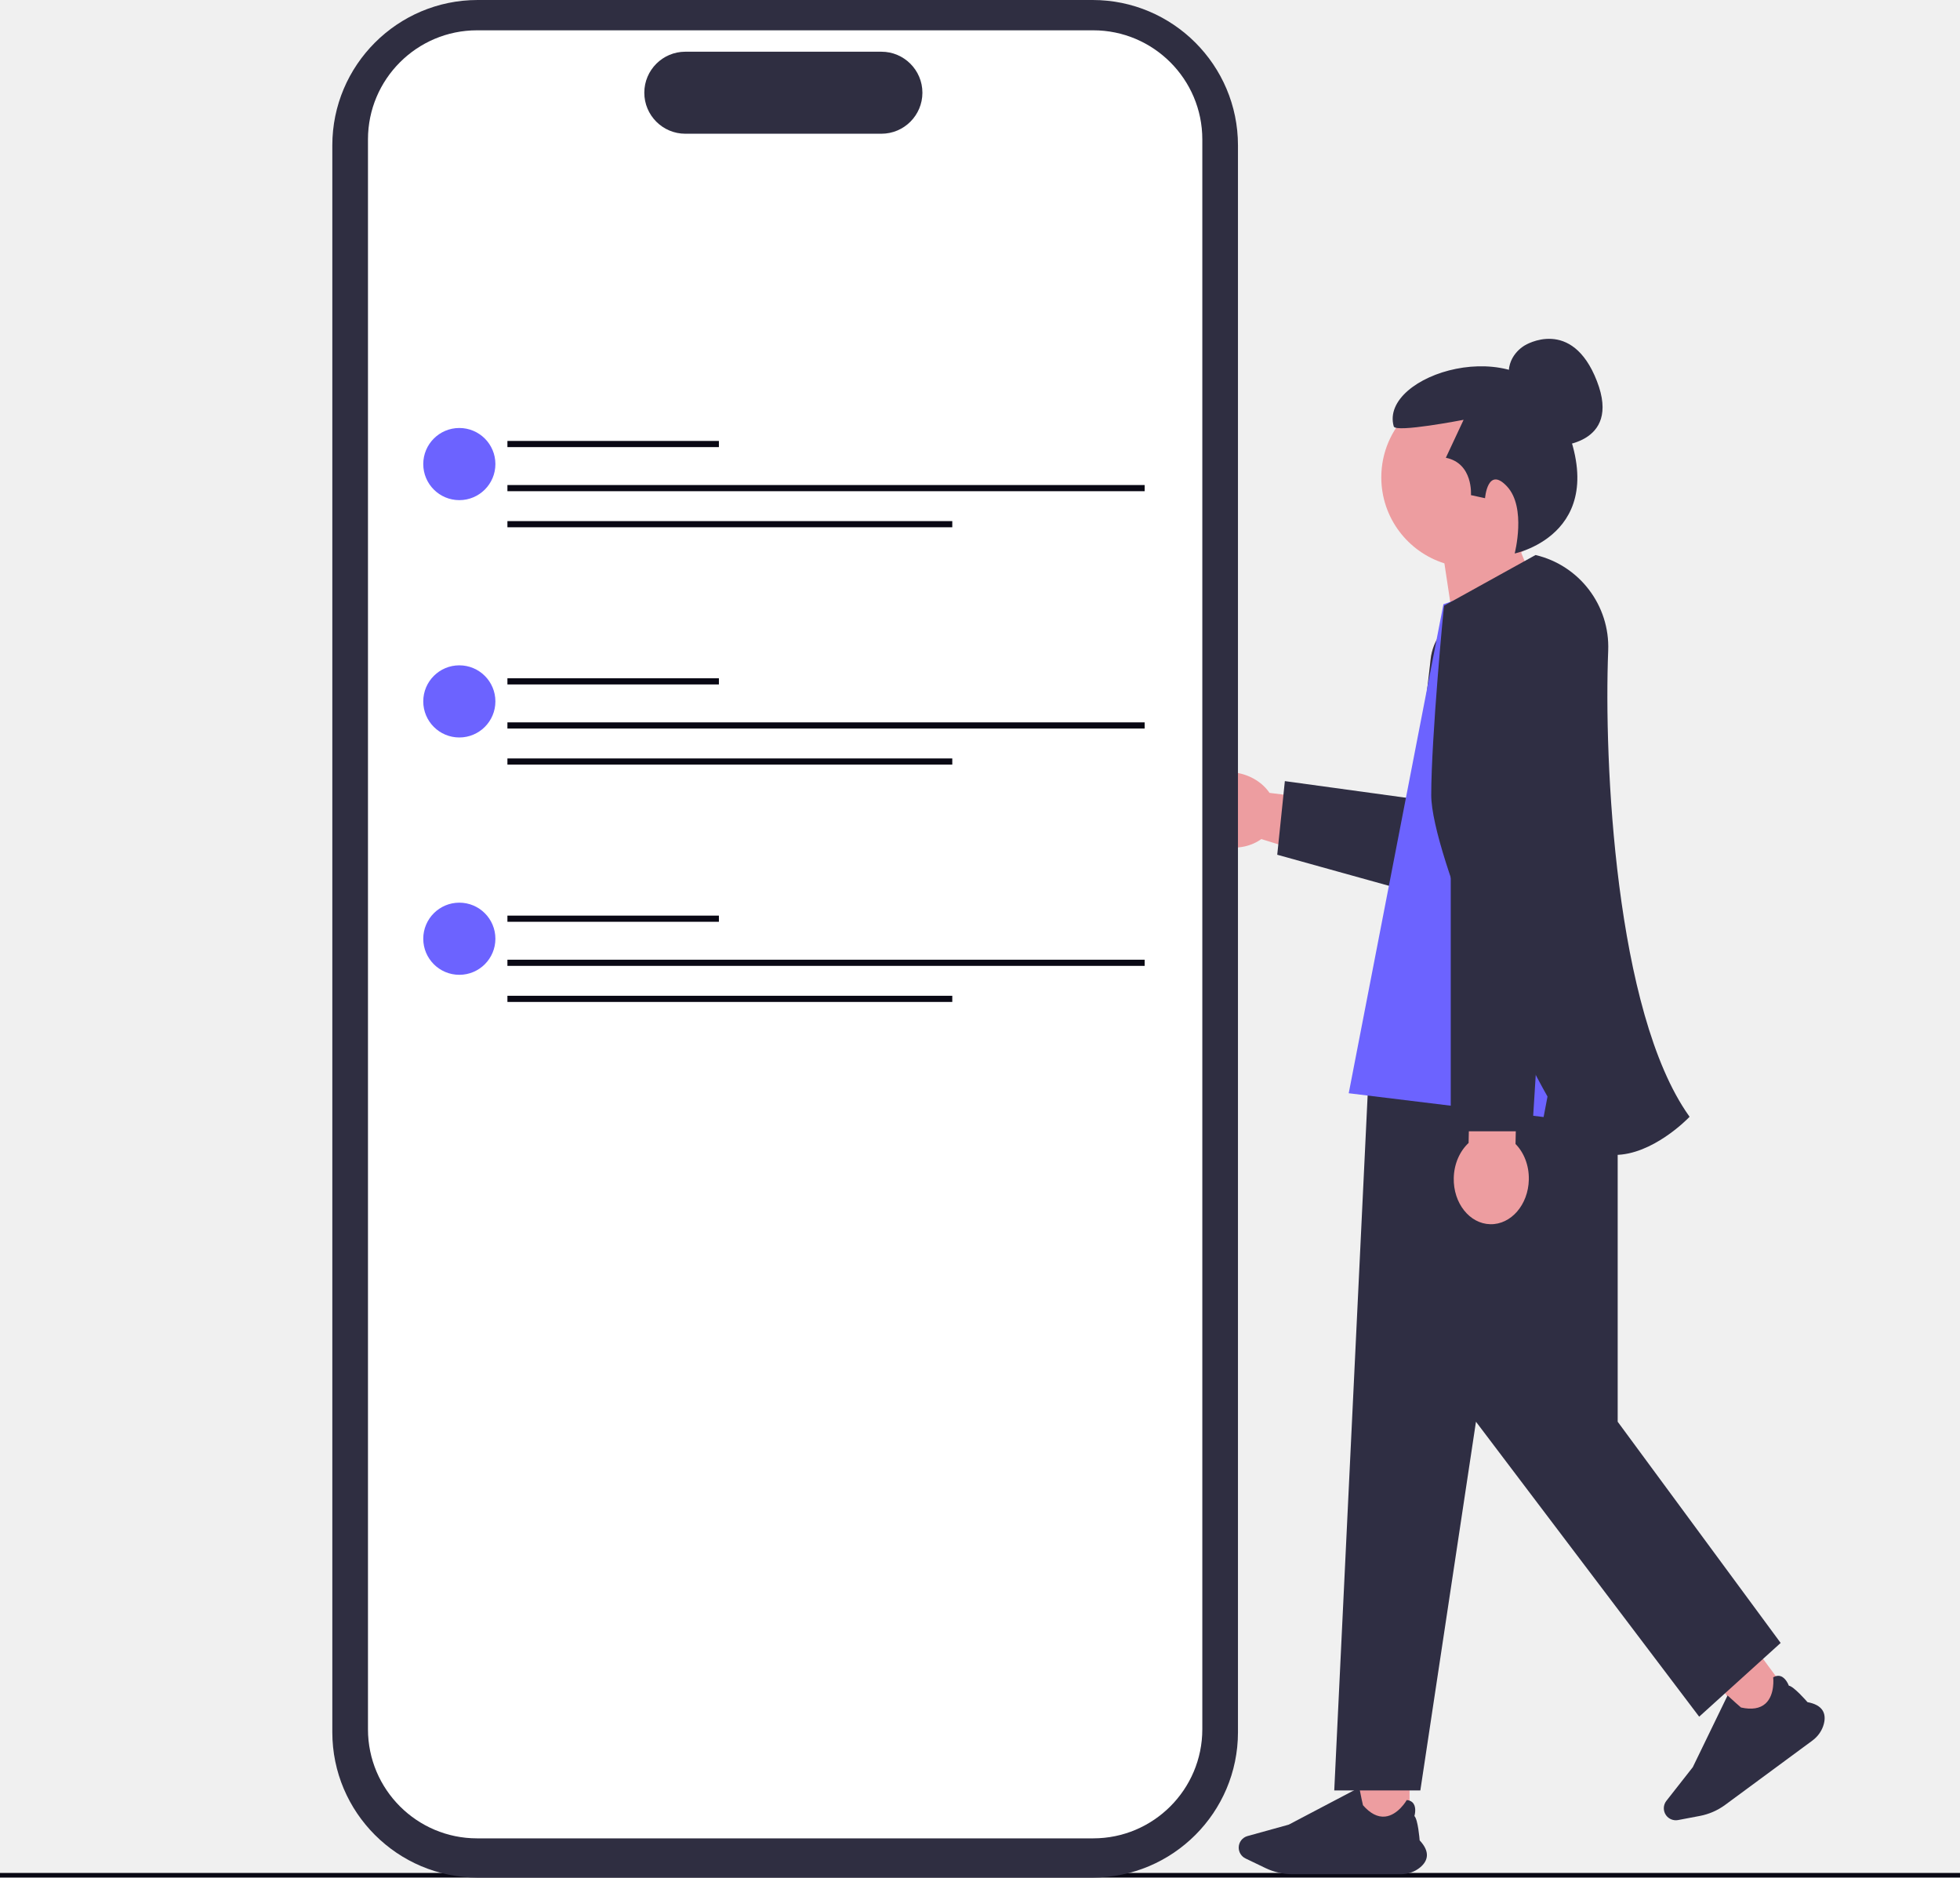
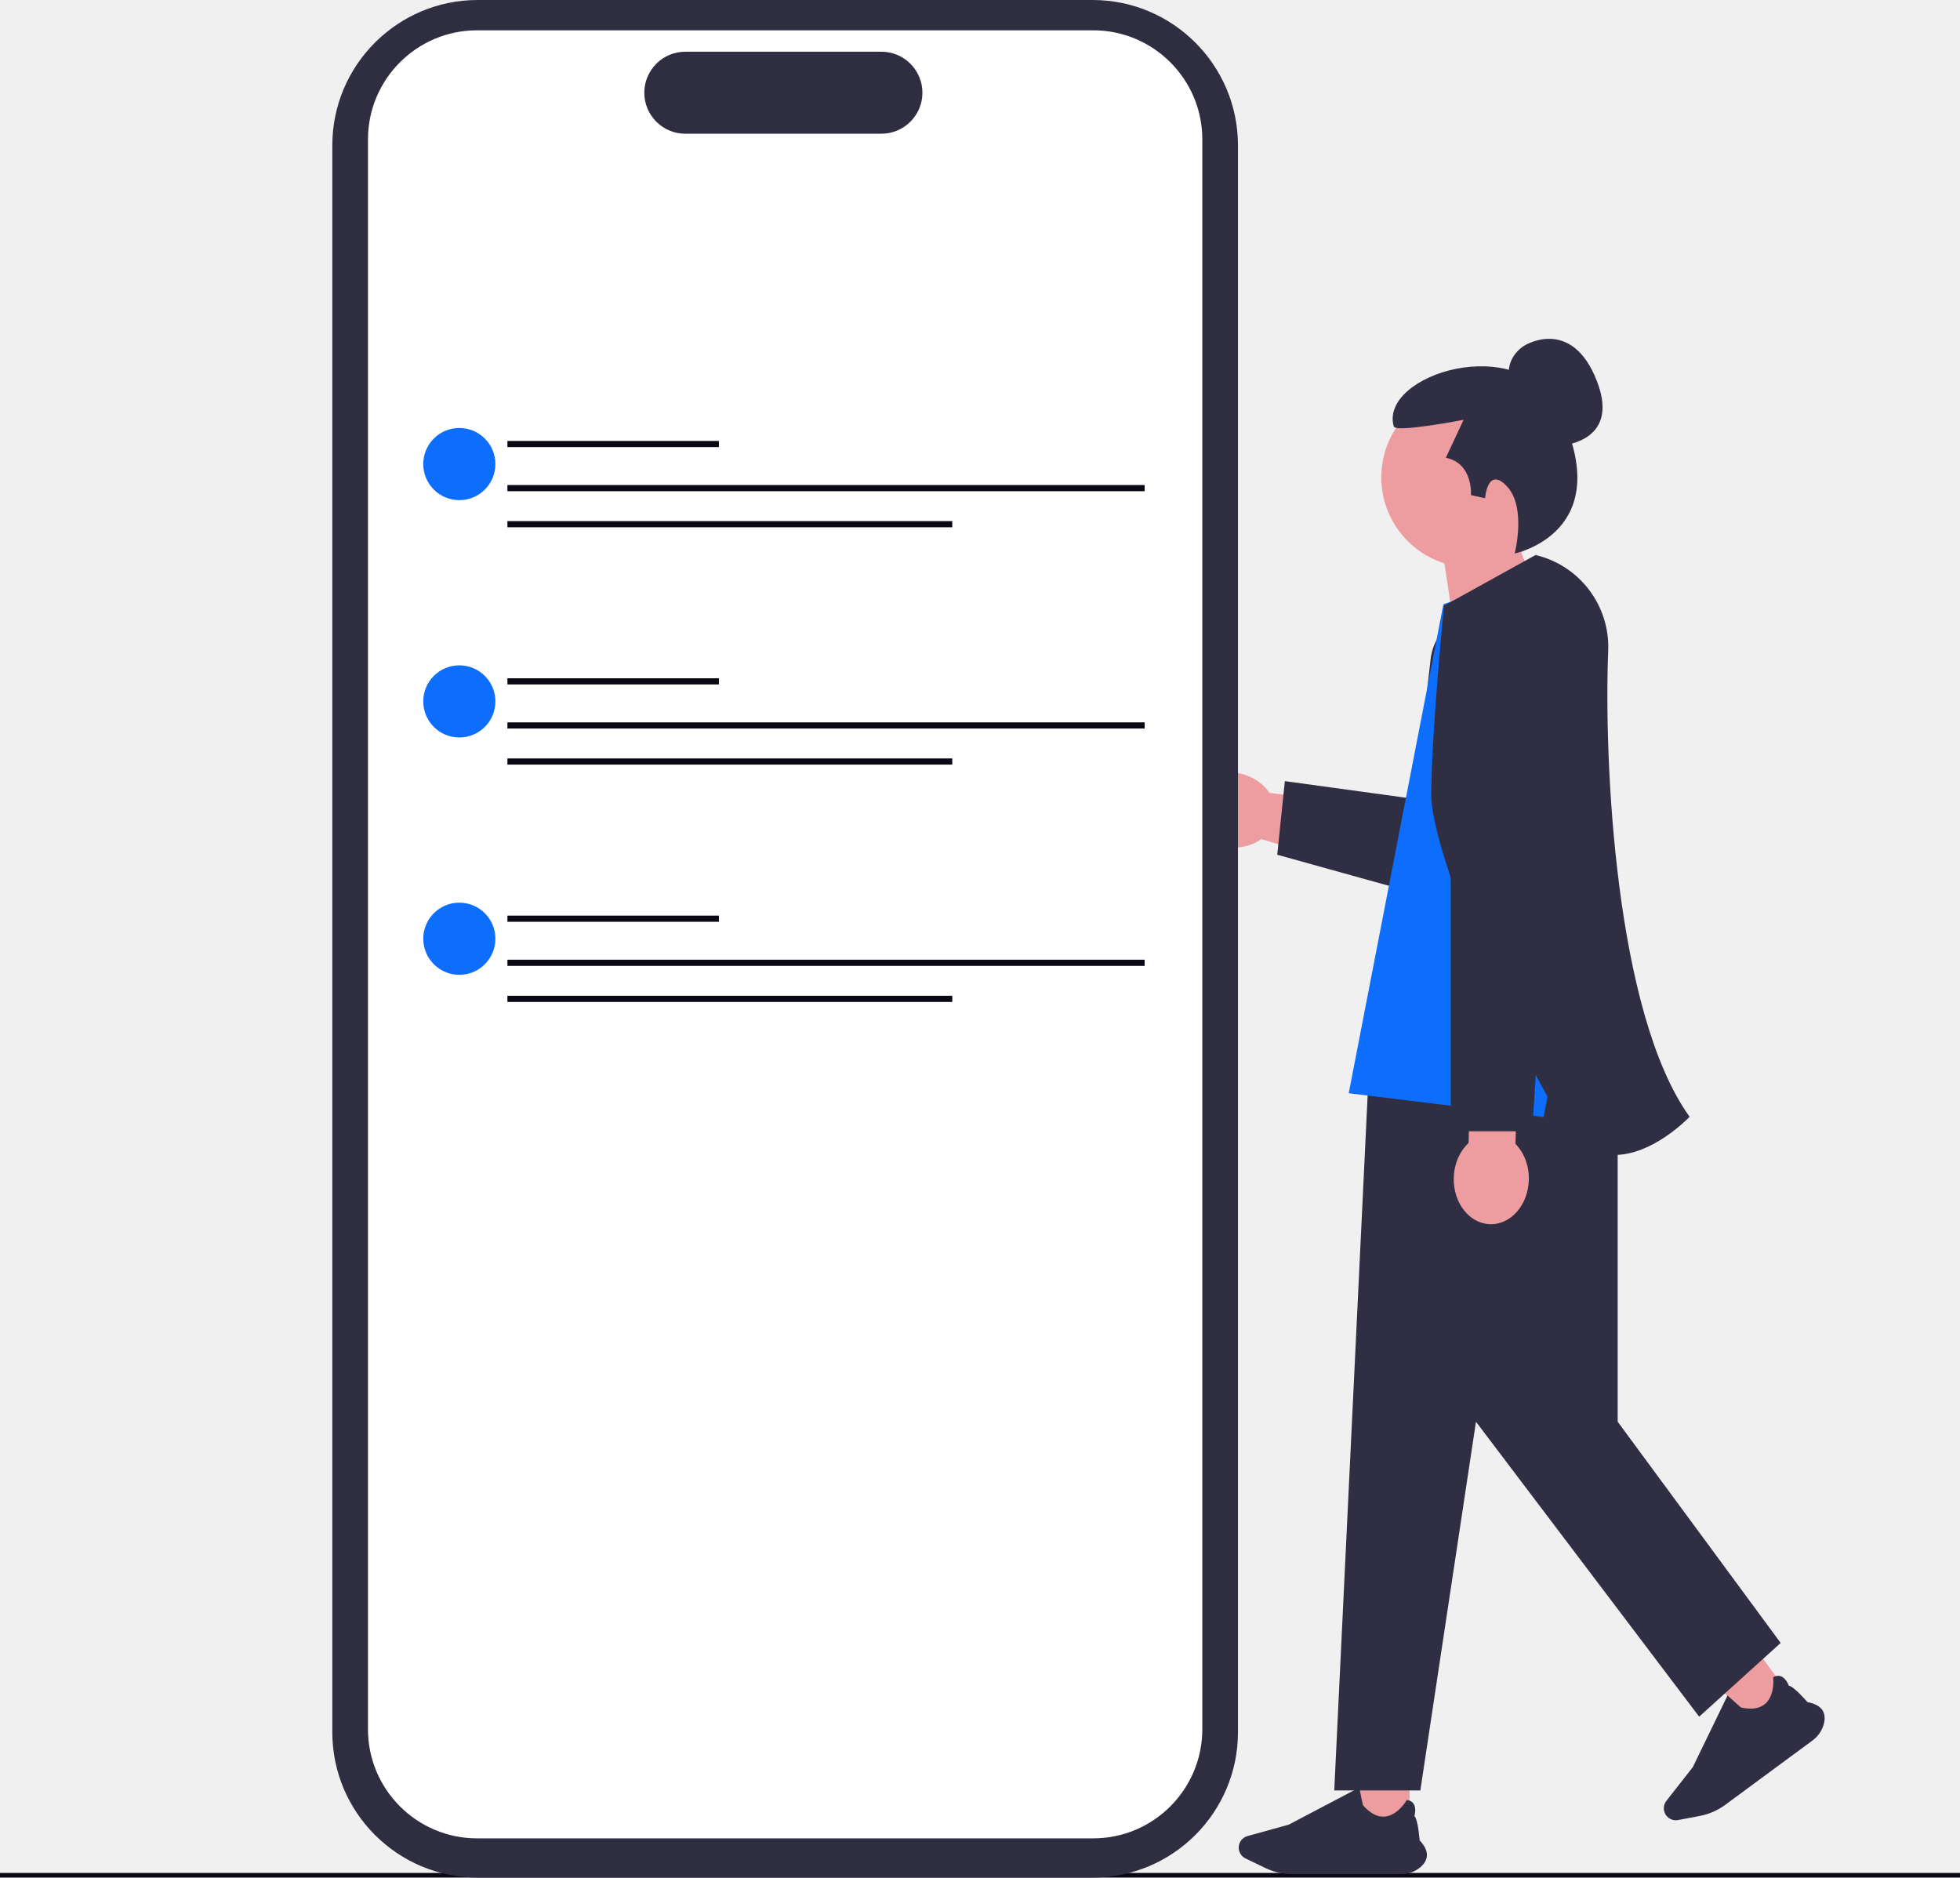
<svg xmlns="http://www.w3.org/2000/svg" width="636" height="609.152" viewBox="0 0 636 609.152">
  <path d="m499.999,215.948c0,1.359-.156,2.751-.486,4.143l-13.763,58.566c-1.952,8.327-10.295,13.482-18.613,11.514l-55.156-17.115-2.693-.832c-3.138,2.273-7.519,3.319-12.099,2.512-8.006-1.417-13.548-7.931-12.379-14.561,1.17-6.622,8.607-10.847,16.612-9.438,4.579.807,8.343,3.286,10.517,6.49l.041.008.14.025,48.008,5.938,4.036-48.691c.766-9.307,8.541-16.464,17.88-16.464,10.131,0,17.955,8.277,17.955,17.905Z" fill="#ed9da0" stroke-width="0" />
  <path d="m499.999,215.948c0,1.359-.156,2.751-.486,4.143l-11.292,61.037c-1.952,8.327-10.295,13.482-18.613,11.514l-55.156-15.336,2.471-23.884h0l42.004,5.765,5.238-44.68c.766-9.307,8.541-16.464,17.88-16.464,10.131,0,17.955,8.277,17.955,17.905Z" fill="#2f2e43" stroke-width="0" />
  <polyline points="0 608.395 49.897 608.395 94.249 608.395 96.032 608.395 135.076 608.395 402.463 608.395 466.091 608.395 636 608.395" fill="none" stroke="#090814" stroke-miterlimit="10" stroke-width="1.5" />
  <rect x="561.607" y="540.87" width="16.552" height="16.552" transform="translate(-214.683 445.3006) rotate(-36.39853)" fill="#ed9da0" stroke-width="0" />
  <path d="m588.115,564.691l-28.319,20.877c-2.42,1.784-5.261,3.023-8.216,3.583l-7.071,1.339c-1.462.277-2.977-.318-3.86-1.516-1.035-1.405-1.006-3.344.071-4.717l8.573-10.921,11.286-23.269.065.06c1.631,1.491,4.109,3.734,4.295,3.844,3.485.772,6.162.338,7.956-1.288,3.129-2.836,2.498-8.398,2.491-8.454l-.005-.043.037-.022c.852-.502,1.673-.614,2.441-.334,1.629.595,2.479,2.733,2.601,3.06,1.59.223,5.726,4.965,6.059,5.349,2.38.431,4.018,1.324,4.869,2.655.744,1.163.888,2.647.429,4.41-.553,2.121-1.868,4.033-3.702,5.386Z" fill="#2f2e43" stroke-width="0" />
  <rect x="440.836" y="576.447" width="16.552" height="16.552" fill="#ed9da0" stroke-width="0" />
  <path d="m454.562,608.055h-35.183c-3.007,0-6.029-.689-8.739-1.991l-6.486-3.118c-1.341-.645-2.208-2.023-2.208-3.511,0-1.745,1.175-3.289,2.856-3.754l13.381-3.703,22.892-12.033.017.087c.428,2.168,1.091,5.444,1.176,5.642,2.348,2.689,4.759,3.929,7.168,3.684,4.201-.426,6.994-5.277,7.022-5.326l.021-.037.043.004c.984.102,1.712.499,2.163,1.179.958,1.445.374,3.671.278,4.006,1.148,1.123,1.663,7.395,1.703,7.901,1.66,1.759,2.448,3.45,2.344,5.026-.091,1.378-.856,2.658-2.271,3.804-1.703,1.379-3.897,2.138-6.176,2.138Z" fill="#2f2e43" stroke-width="0" />
  <polygon points="524.922 317.714 445.596 317.714 432.951 580.875 460.887 580.875 478.937 461.256 551.364 556.951 577.806 533.027 524.922 461.256 524.922 317.714" fill="#2f2e43" stroke-width="0" />
  <path d="m504.5,144.767s21.855-.047,13.691-21.106c-8.165-21.059-23.367-11.63-23.367-11.63,0,0-6.406,3.384-5.085,10.933" fill="#2f2e43" stroke-width="0" />
  <path d="m506.687,154.869c0-16.146-13.089-29.235-29.235-29.235s-29.235,13.089-29.235,29.235c0,13.094,8.609,24.177,20.476,27.899l5.652,37.351,28.811-24.009s-6.224-7.928-9.562-16.867c7.889-5.236,13.093-14.195,13.093-24.373Z" fill="#ed9da0" stroke-width="0" />
  <path d="m491.498,179.565s3.882-14.885-2.466-21.729c-6.334-6.828-7.152,3.796-7.152,3.796l-4.57-.994s.795-10.332-8.147-12.121l5.762-12.319s-22.061,4.283-22.669,2.147c-4.784-16.812,40.859-31.174,53.468-5.525,19.611,39.893-14.227,46.744-14.227,46.744Z" fill="#2f2e43" stroke-width="0" />
  <polygon points="507.503 281.639 520.458 319.818 447.158 318.994 458.086 284.11 507.503 281.639" fill="#ed9da0" stroke-width="0" />
-   <path d="m500.883,184.739l-32.506,11.3-30.73,158.647,63.236,7.721,4.611-24.188,4.396,24.188h21.905l-23.616-157.763c-1.057-7.061-3.539-13.834-7.296-19.905h0Z" fill="#6c63ff" stroke-width="0" />
+   <path d="m500.883,184.739l-32.506,11.3-30.73,158.647,63.236,7.721,4.611-24.188,4.396,24.188h21.905l-23.616-157.763c-1.057-7.061-3.539-13.834-7.296-19.905h0Z" fill="#0d6efd" stroke-width="0" />
  <path d="m491.77,371.147l.566-26.077-15.225-.33-.566,26.077c-2.841,2.637-4.716,6.735-4.817,11.38-.176,8.129,5.134,14.836,11.861,14.982,6.727.146,12.323-6.325,12.5-14.454.101-4.646-1.595-8.82-4.319-11.578Z" fill="#ed9da0" stroke-width="0" />
  <polyline points="470.75 240.63 470.75 367.028 497.192 367.028 505.007 241.697" fill="#2f2e43" stroke-width="0" />
  <path d="m523.997,374.696c-.464,0-.928-.016-1.394-.052-5.556-.417-10.337-3.397-14.21-8.853-14.577-20.54-43.971-88.515-43.971-107.844,0-18.472,4.021-60.808,4.161-61.442h0l29.687-16.437c14.243,3.344,24.156,16.386,23.574,31.013-1.423,35.736,2.241,117.199,26.211,150.957l.198.278-.236.246c-.495.513-11.849,12.134-24.02,12.134Z" fill="#2f2e43" stroke-width="0" />
  <path d="m354.551,609.152h-199.559c-26.002,0-47.157-21.154-47.157-47.157V47.157c0-26.003,21.155-47.157,47.157-47.157h199.559c26.003,0,47.157,21.154,47.157,47.157v514.837c0,26.003-21.154,47.157-47.157,47.157Z" fill="#2f2e41" stroke-width="0" />
  <path d="m354.754,596.425h-199.966c-19.511,0-35.384-15.873-35.384-35.384V45.218c0-19.511,15.873-35.384,35.384-35.384h199.966c19.511,0,35.384,15.873,35.384,35.384v515.823c0,19.511-15.873,35.384-35.384,35.384Z" fill="#fff" stroke-width="0" />
  <path d="m286.009,43.387h-63.634c-7.337,0-13.305-5.969-13.305-13.305s5.969-13.305,13.305-13.305h63.634c7.337,0,13.305,5.969,13.305,13.305s-5.969,13.305-13.305,13.305Z" fill="#2f2e41" stroke-width="0" />
  <line x1="546.103" y1="608.845" x2="21.284" y2="608.845" fill="#fff" stroke-width="0" />
  <line x1="164.653" y1="144.057" x2="233.276" y2="144.057" fill="none" stroke="#090814" stroke-miterlimit="10" stroke-width="2" />
  <line x1="164.653" y1="170.066" x2="309.005" y2="170.066" fill="none" stroke="#090814" stroke-miterlimit="10" stroke-width="2" />
  <line x1="164.653" y1="158.362" x2="371.427" y2="158.362" fill="none" stroke="#090814" stroke-miterlimit="10" stroke-width="2" />
-   <circle cx="149.047" cy="150.559" r="11.704" fill="#6c63ff" stroke-width="0" />
+   <circle cx="149.047" cy="150.559" r="11.704" fill="#0d6efd" stroke-width="0" />
  <line x1="164.653" y1="221.057" x2="233.276" y2="221.057" fill="none" stroke="#090814" stroke-miterlimit="10" stroke-width="2" />
  <line x1="164.653" y1="247.066" x2="309.005" y2="247.066" fill="none" stroke="#090814" stroke-miterlimit="10" stroke-width="2" />
  <line x1="164.653" y1="235.362" x2="371.427" y2="235.362" fill="none" stroke="#090814" stroke-miterlimit="10" stroke-width="2" />
-   <circle cx="149.047" cy="227.559" r="11.704" fill="#6c63ff" stroke-width="0" />
+   <circle cx="149.047" cy="227.559" r="11.704" fill="#0d6efd" stroke-width="0" />
  <line x1="164.653" y1="298.057" x2="233.276" y2="298.057" fill="none" stroke="#090814" stroke-miterlimit="10" stroke-width="2" />
  <line x1="164.653" y1="324.066" x2="309.005" y2="324.066" fill="none" stroke="#090814" stroke-miterlimit="10" stroke-width="2" />
  <line x1="164.653" y1="312.362" x2="371.427" y2="312.362" fill="none" stroke="#090814" stroke-miterlimit="10" stroke-width="2" />
-   <circle cx="149.047" cy="304.559" r="11.704" fill="#6c63ff" stroke-width="0" />
+   <circle cx="149.047" cy="304.559" r="11.704" fill="#0d6efd" stroke-width="0" />
</svg>
